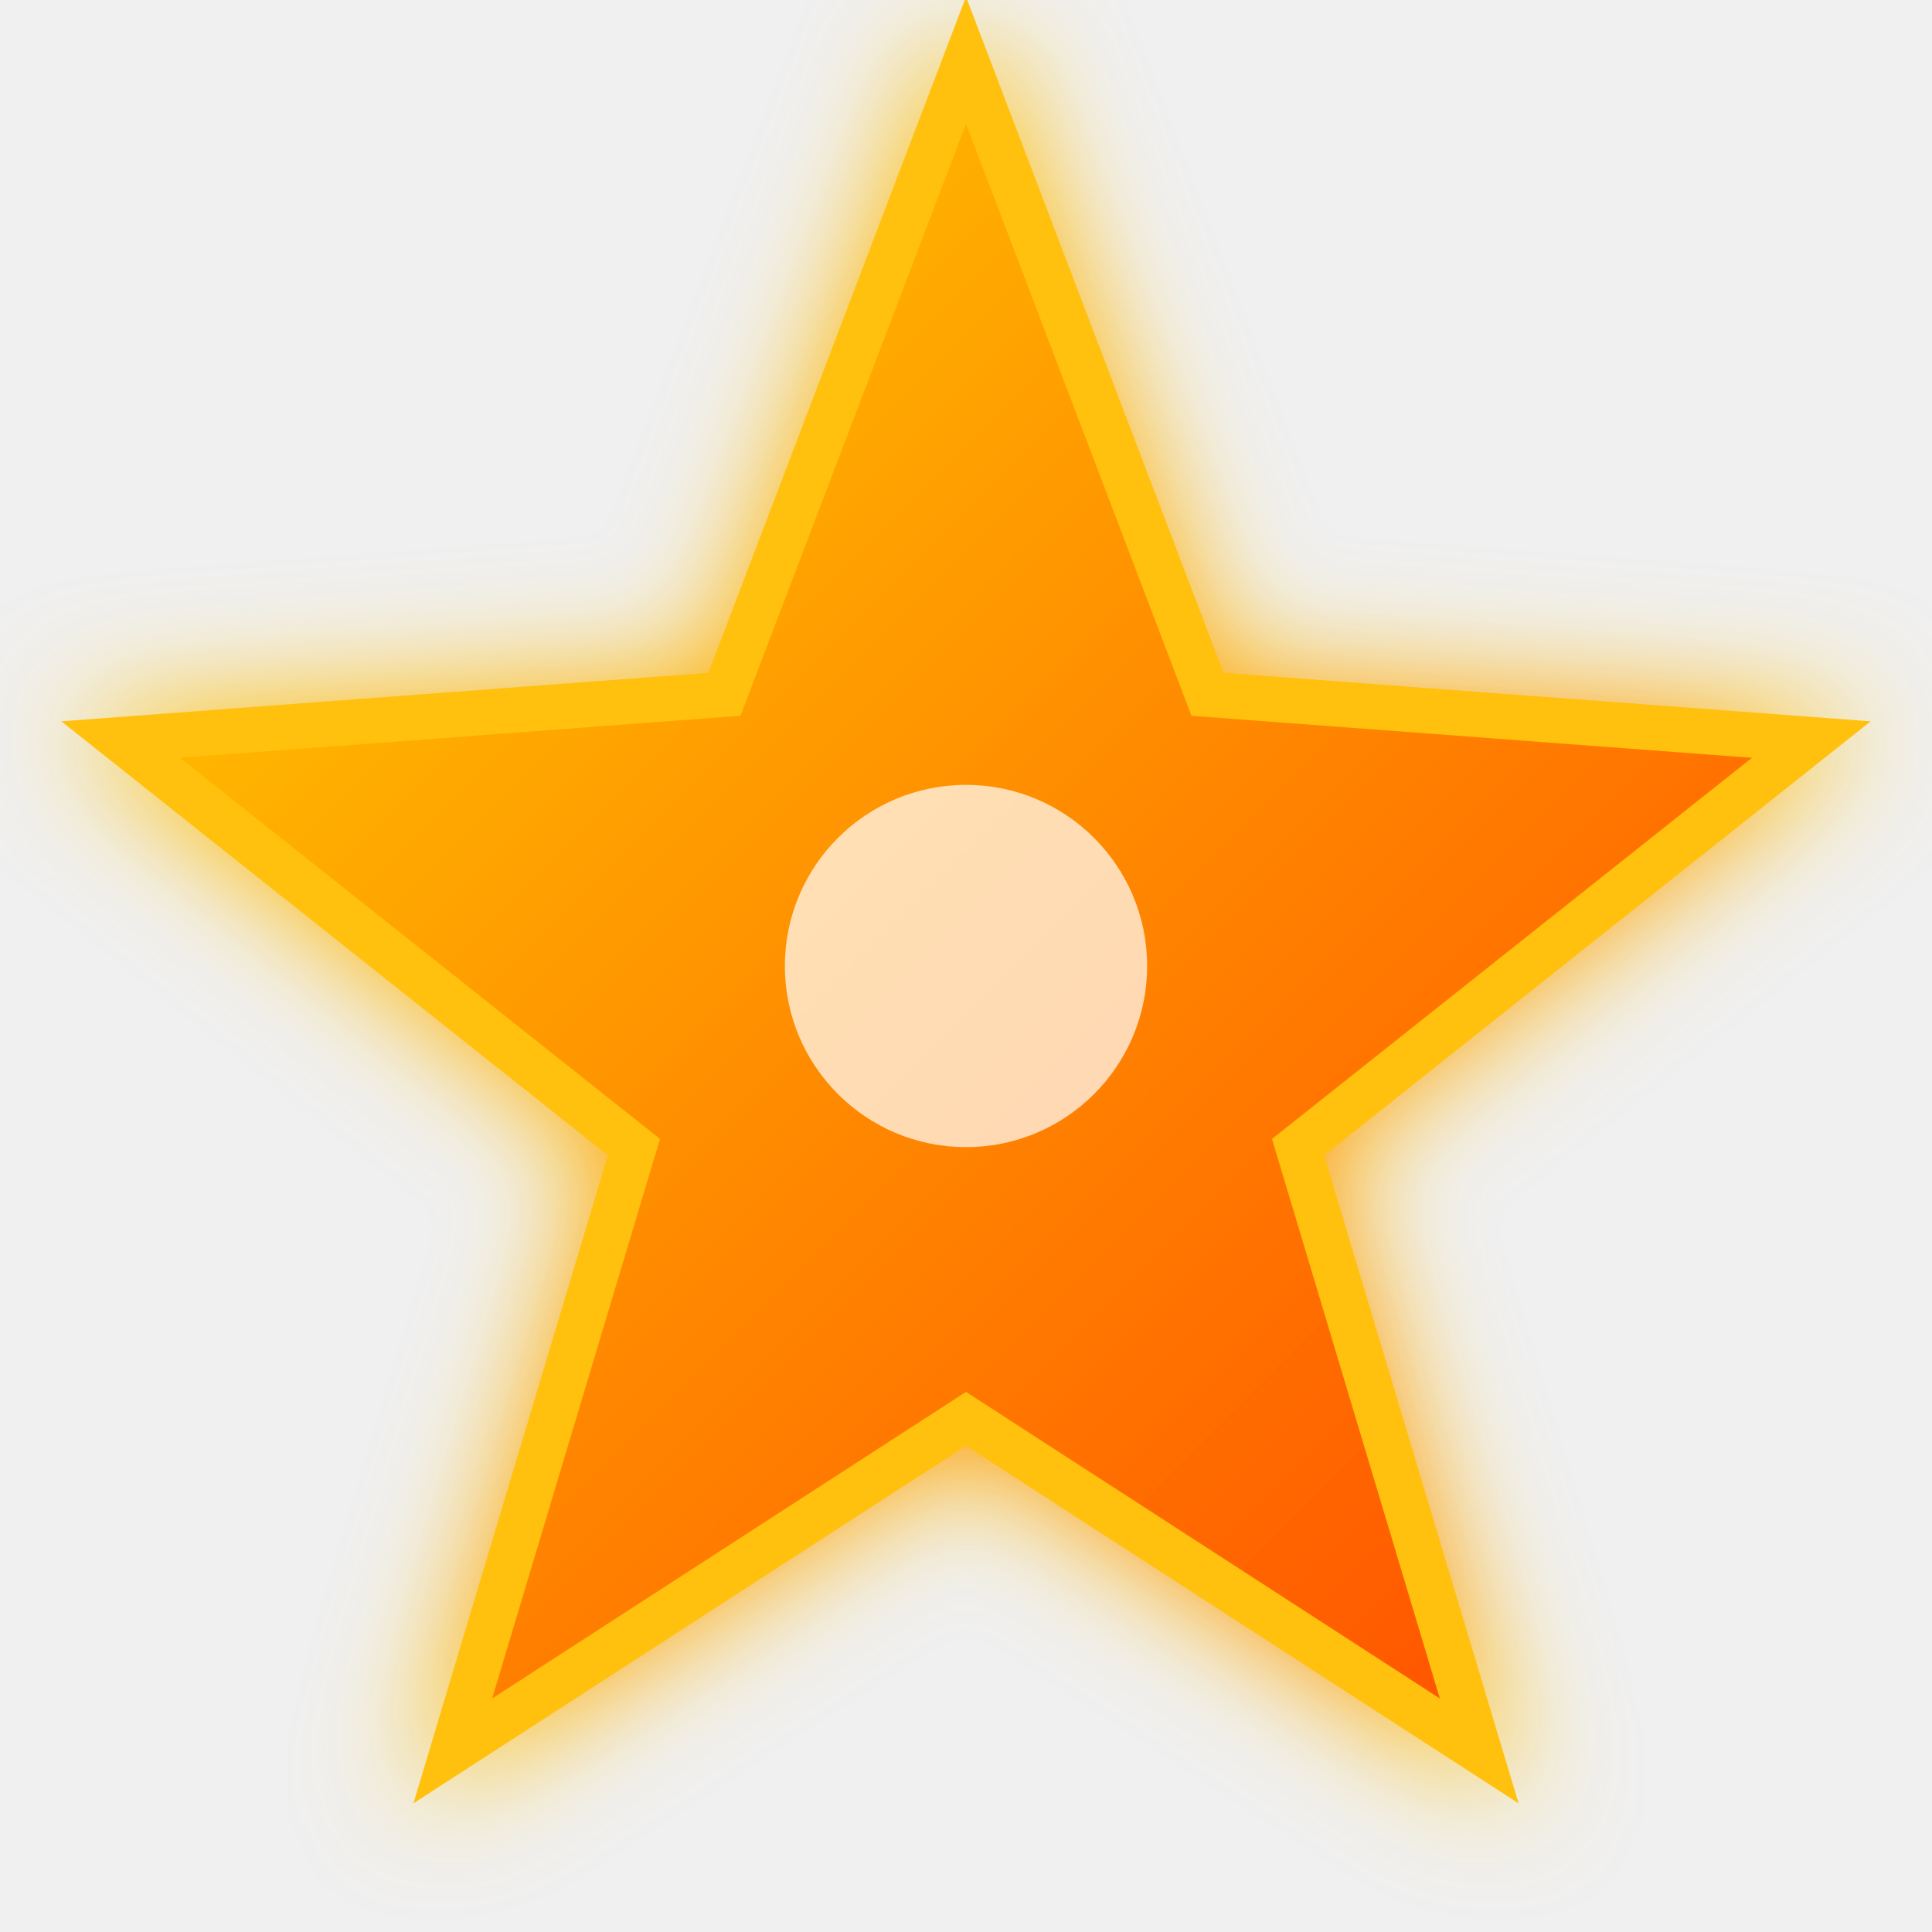
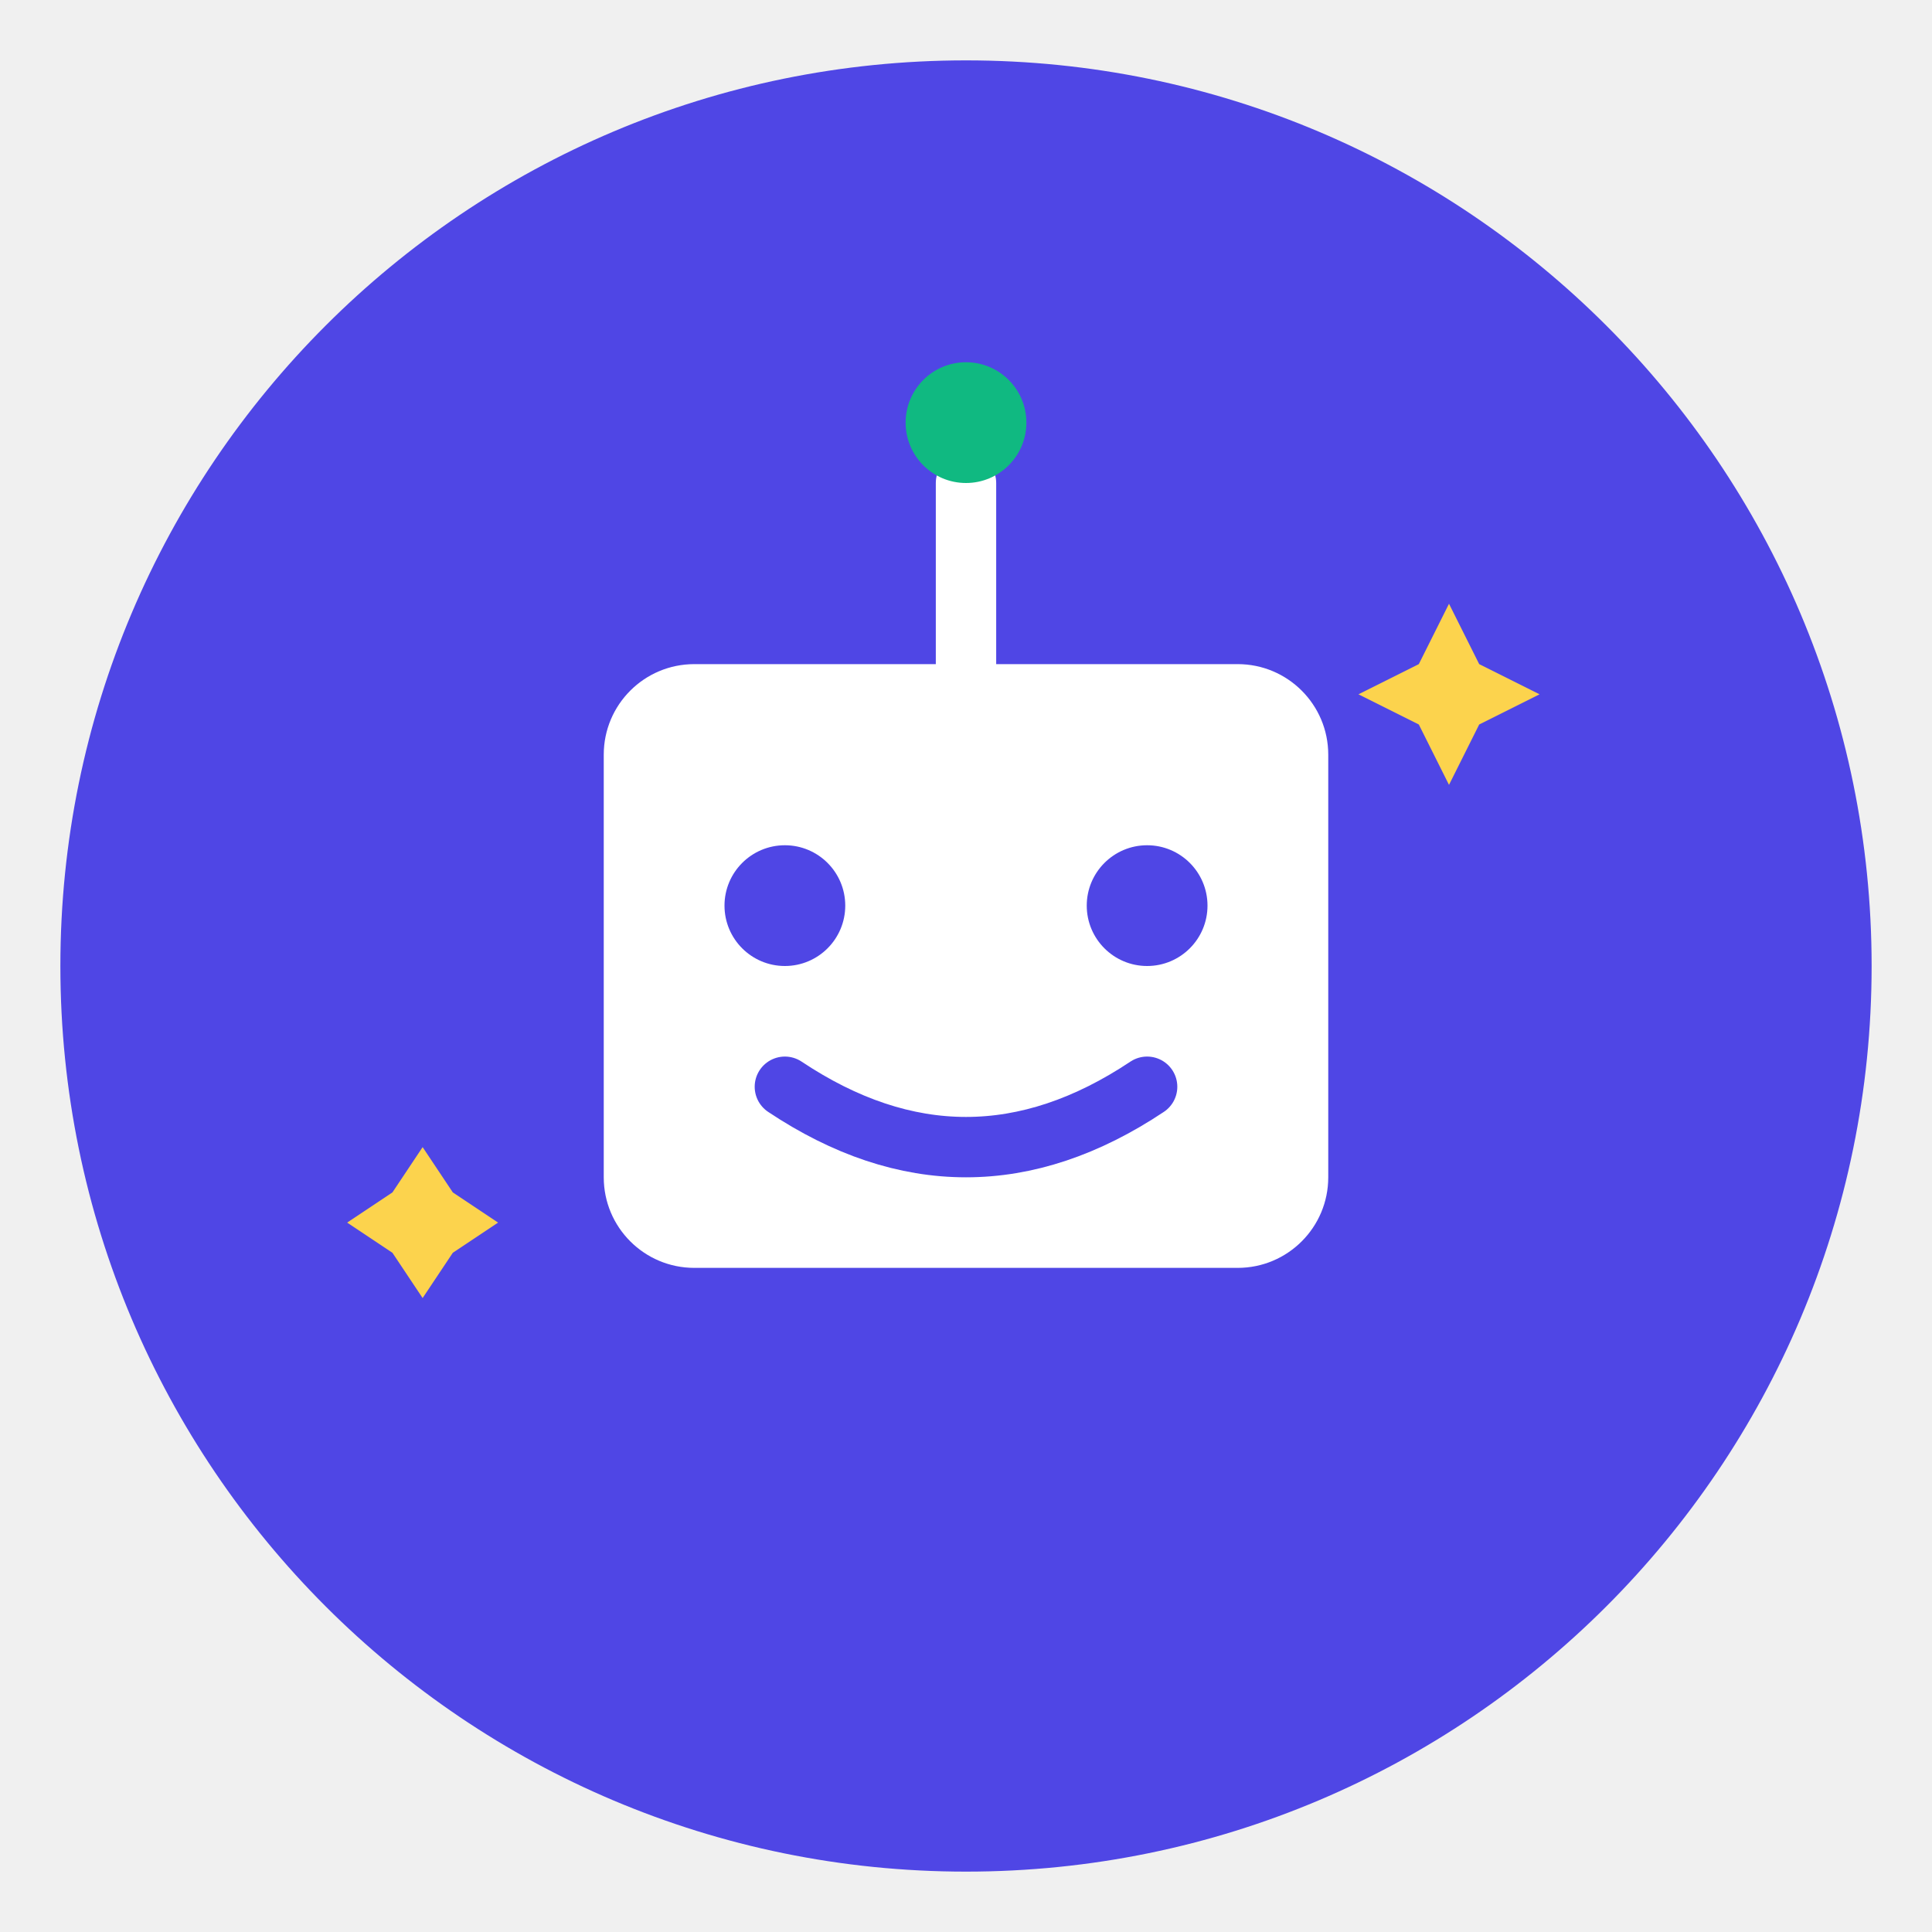
<svg xmlns="http://www.w3.org/2000/svg" width="64" height="64" viewBox="0 0 64 64" fill="none">
-   <defs>
-     <linearGradient id="starGrad" x1="0%" y1="0%" x2="100%" y2="100%">
-       <stop offset="0%" stop-color="#FFD700" />
-       <stop offset="50%" stop-color="#FF8C00" />
-       <stop offset="100%" stop-color="#FF4500" />
-     </linearGradient>
-     <filter id="glow" x="-20%" y="-20%" width="140%" height="140%">
-       <feGaussianBlur stdDeviation="2" result="blur" />
-       <feComposite in="SourceGraphic" in2="blur" operator="over" />
-     </filter>
-   </defs>
-   <path d="M32 2L40 23L60 24.5L43 38L49 58L32 47L15 58L21 38L4 24.5L24 23L32 2Z" fill="url(#starGrad)" filter="url(#glow)" stroke="#FFC107" stroke-width="1.5" />
-   <circle cx="32" cy="32" r="6" fill="#FFFFFF" opacity="0.7" />
+   <circle cx="32" cy="32" r="30" fill="#4F46E5" />
+   <rect x="20" y="22" width="24" height="20" rx="3" fill="white" />
+   <circle cx="26" cy="30" r="2" fill="#4F46E5" />
+   <circle cx="38" cy="30" r="2" fill="#4F46E5" />
+   <line x1="32" y1="22" x2="32" y2="16" stroke="white" stroke-width="2" stroke-linecap="round" />
+   <circle cx="32" cy="14" r="2" fill="#10B981" />
+   <path d="M 26 36 Q 32 40 38 36" stroke="#4F46E5" stroke-width="2" stroke-linecap="round" fill="none" />
+   <path d="M 48 20 L 49 22 L 51 23 L 49 24 L 48 26 L 47 24 L 45 23 L 47 22 Z" fill="#FCD34D" />
+   <path d="M 14 38 L 15 39.5 L 16.5 40.5 L 15 41.5 L 14 43 L 13 41.5 L 11.5 40.5 L 13 39.5 Z" fill="#FCD34D" />
</svg>
